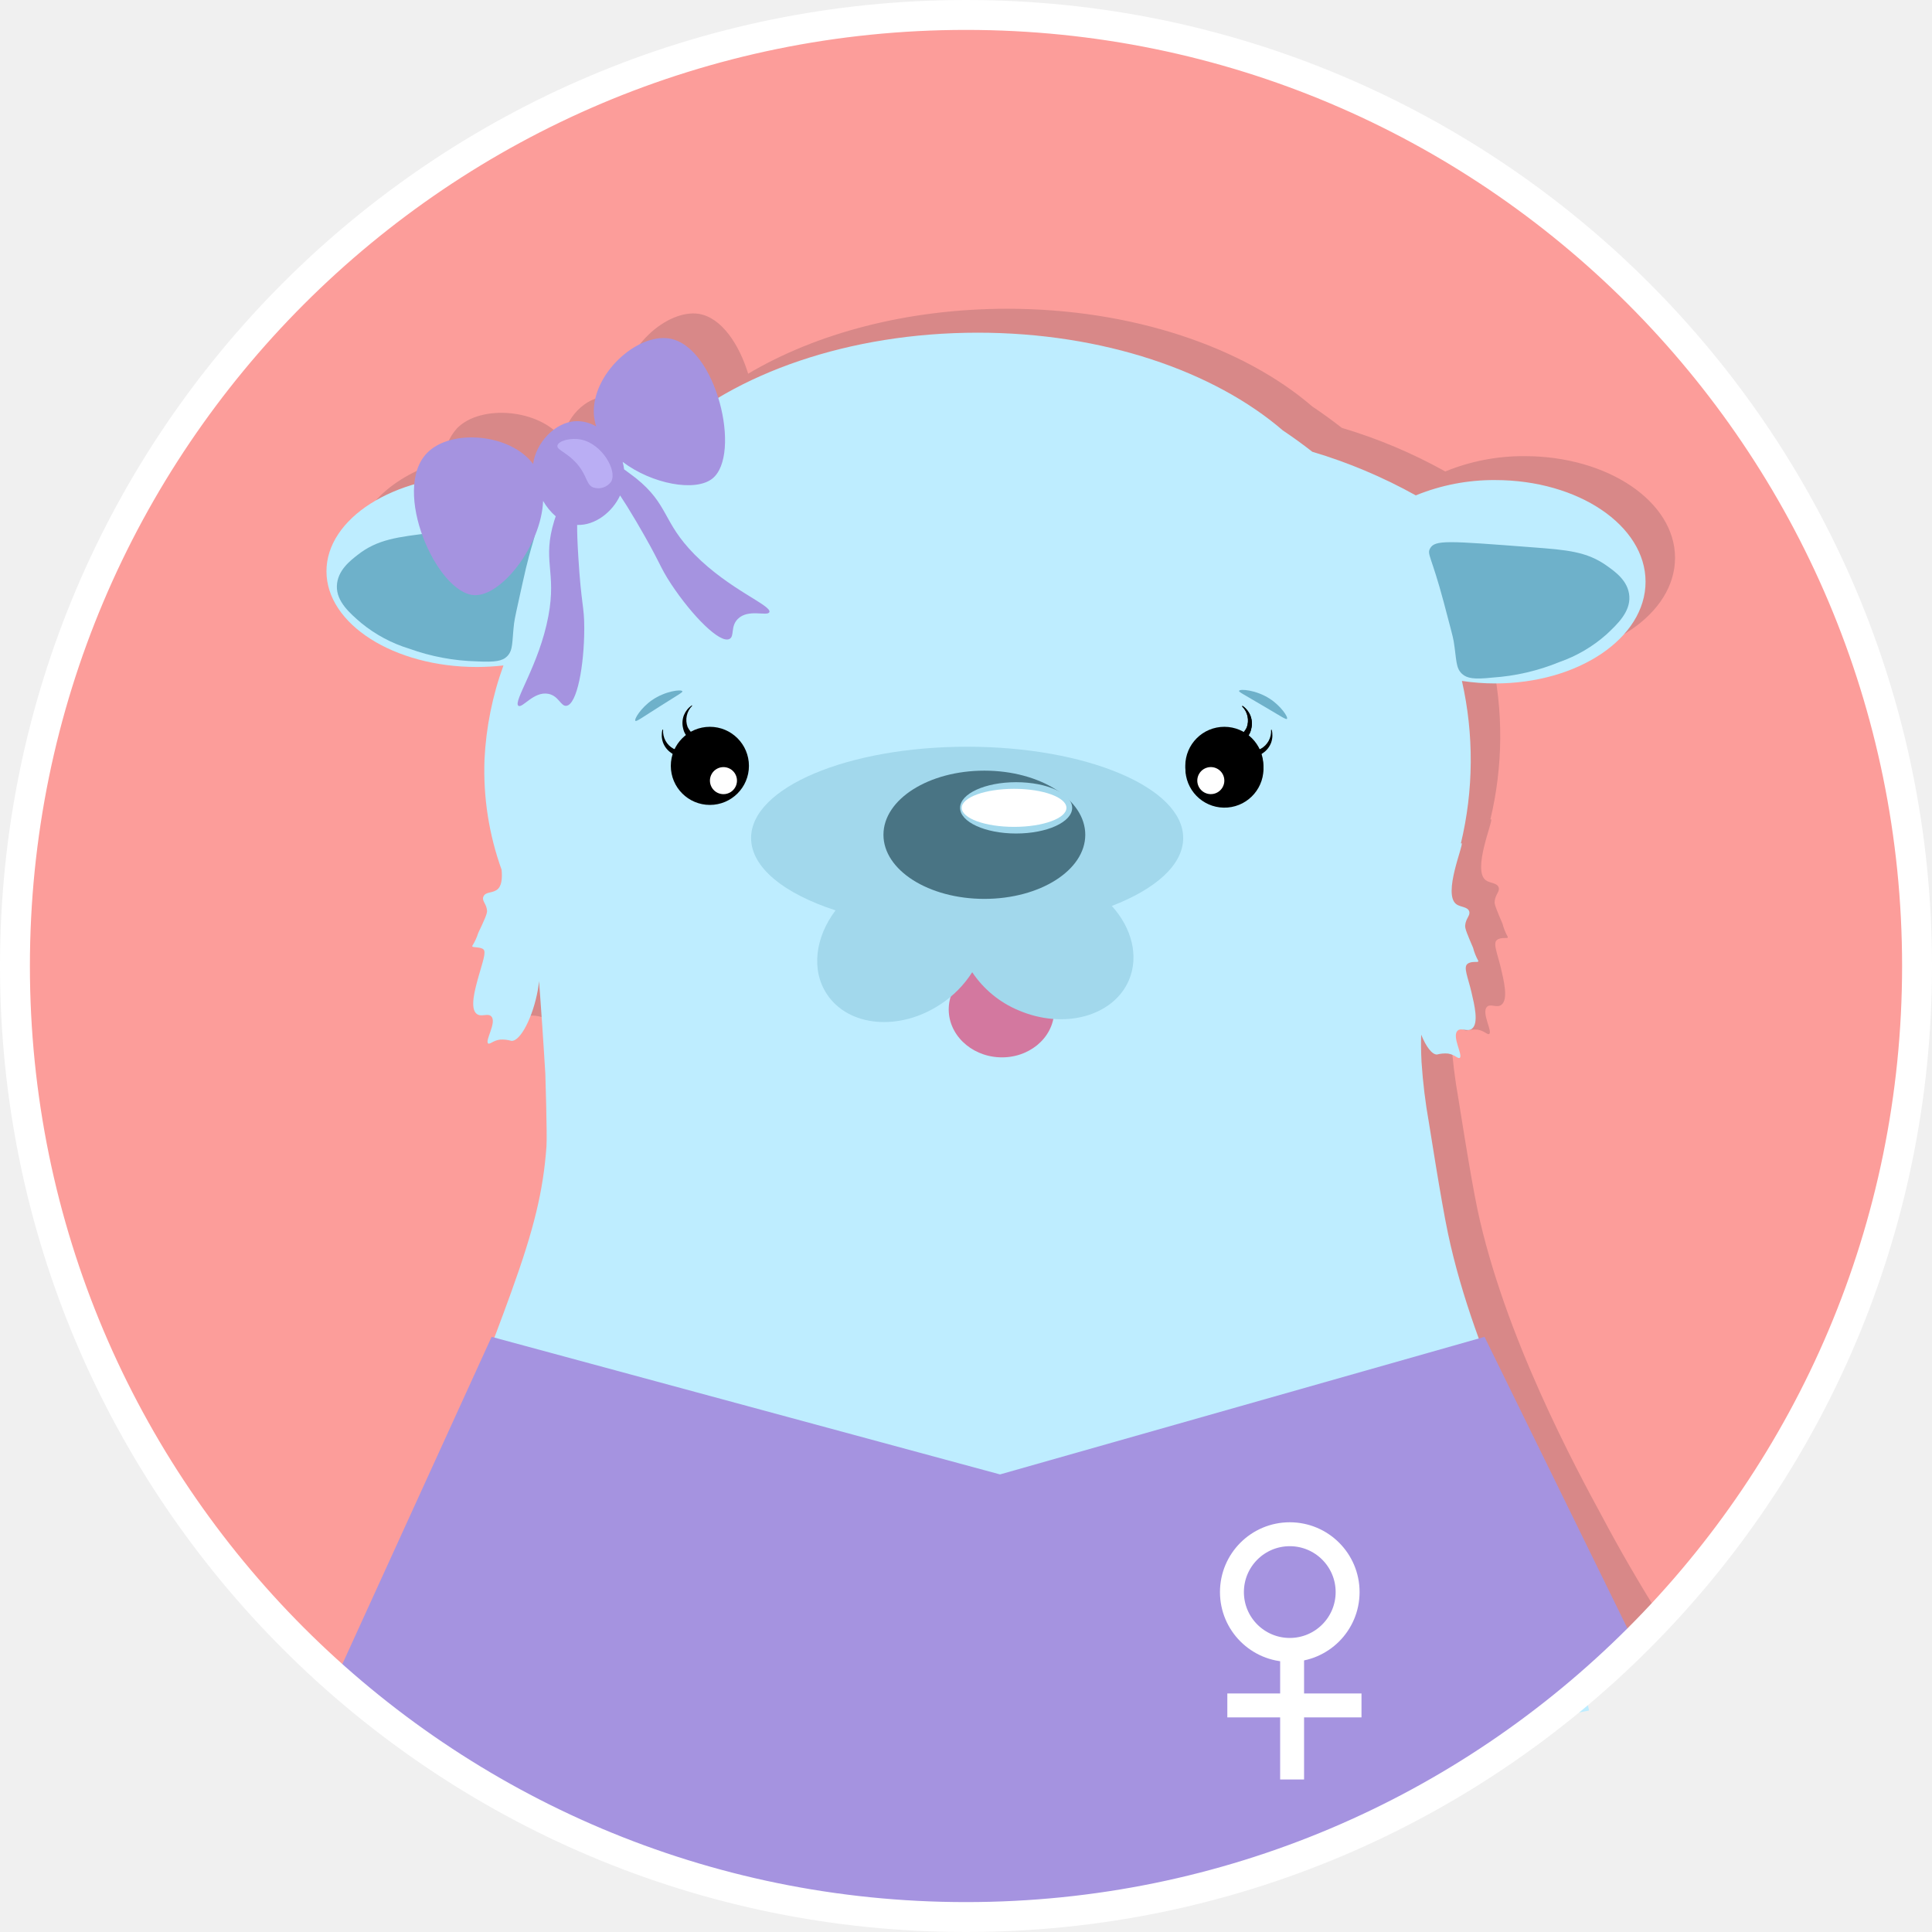
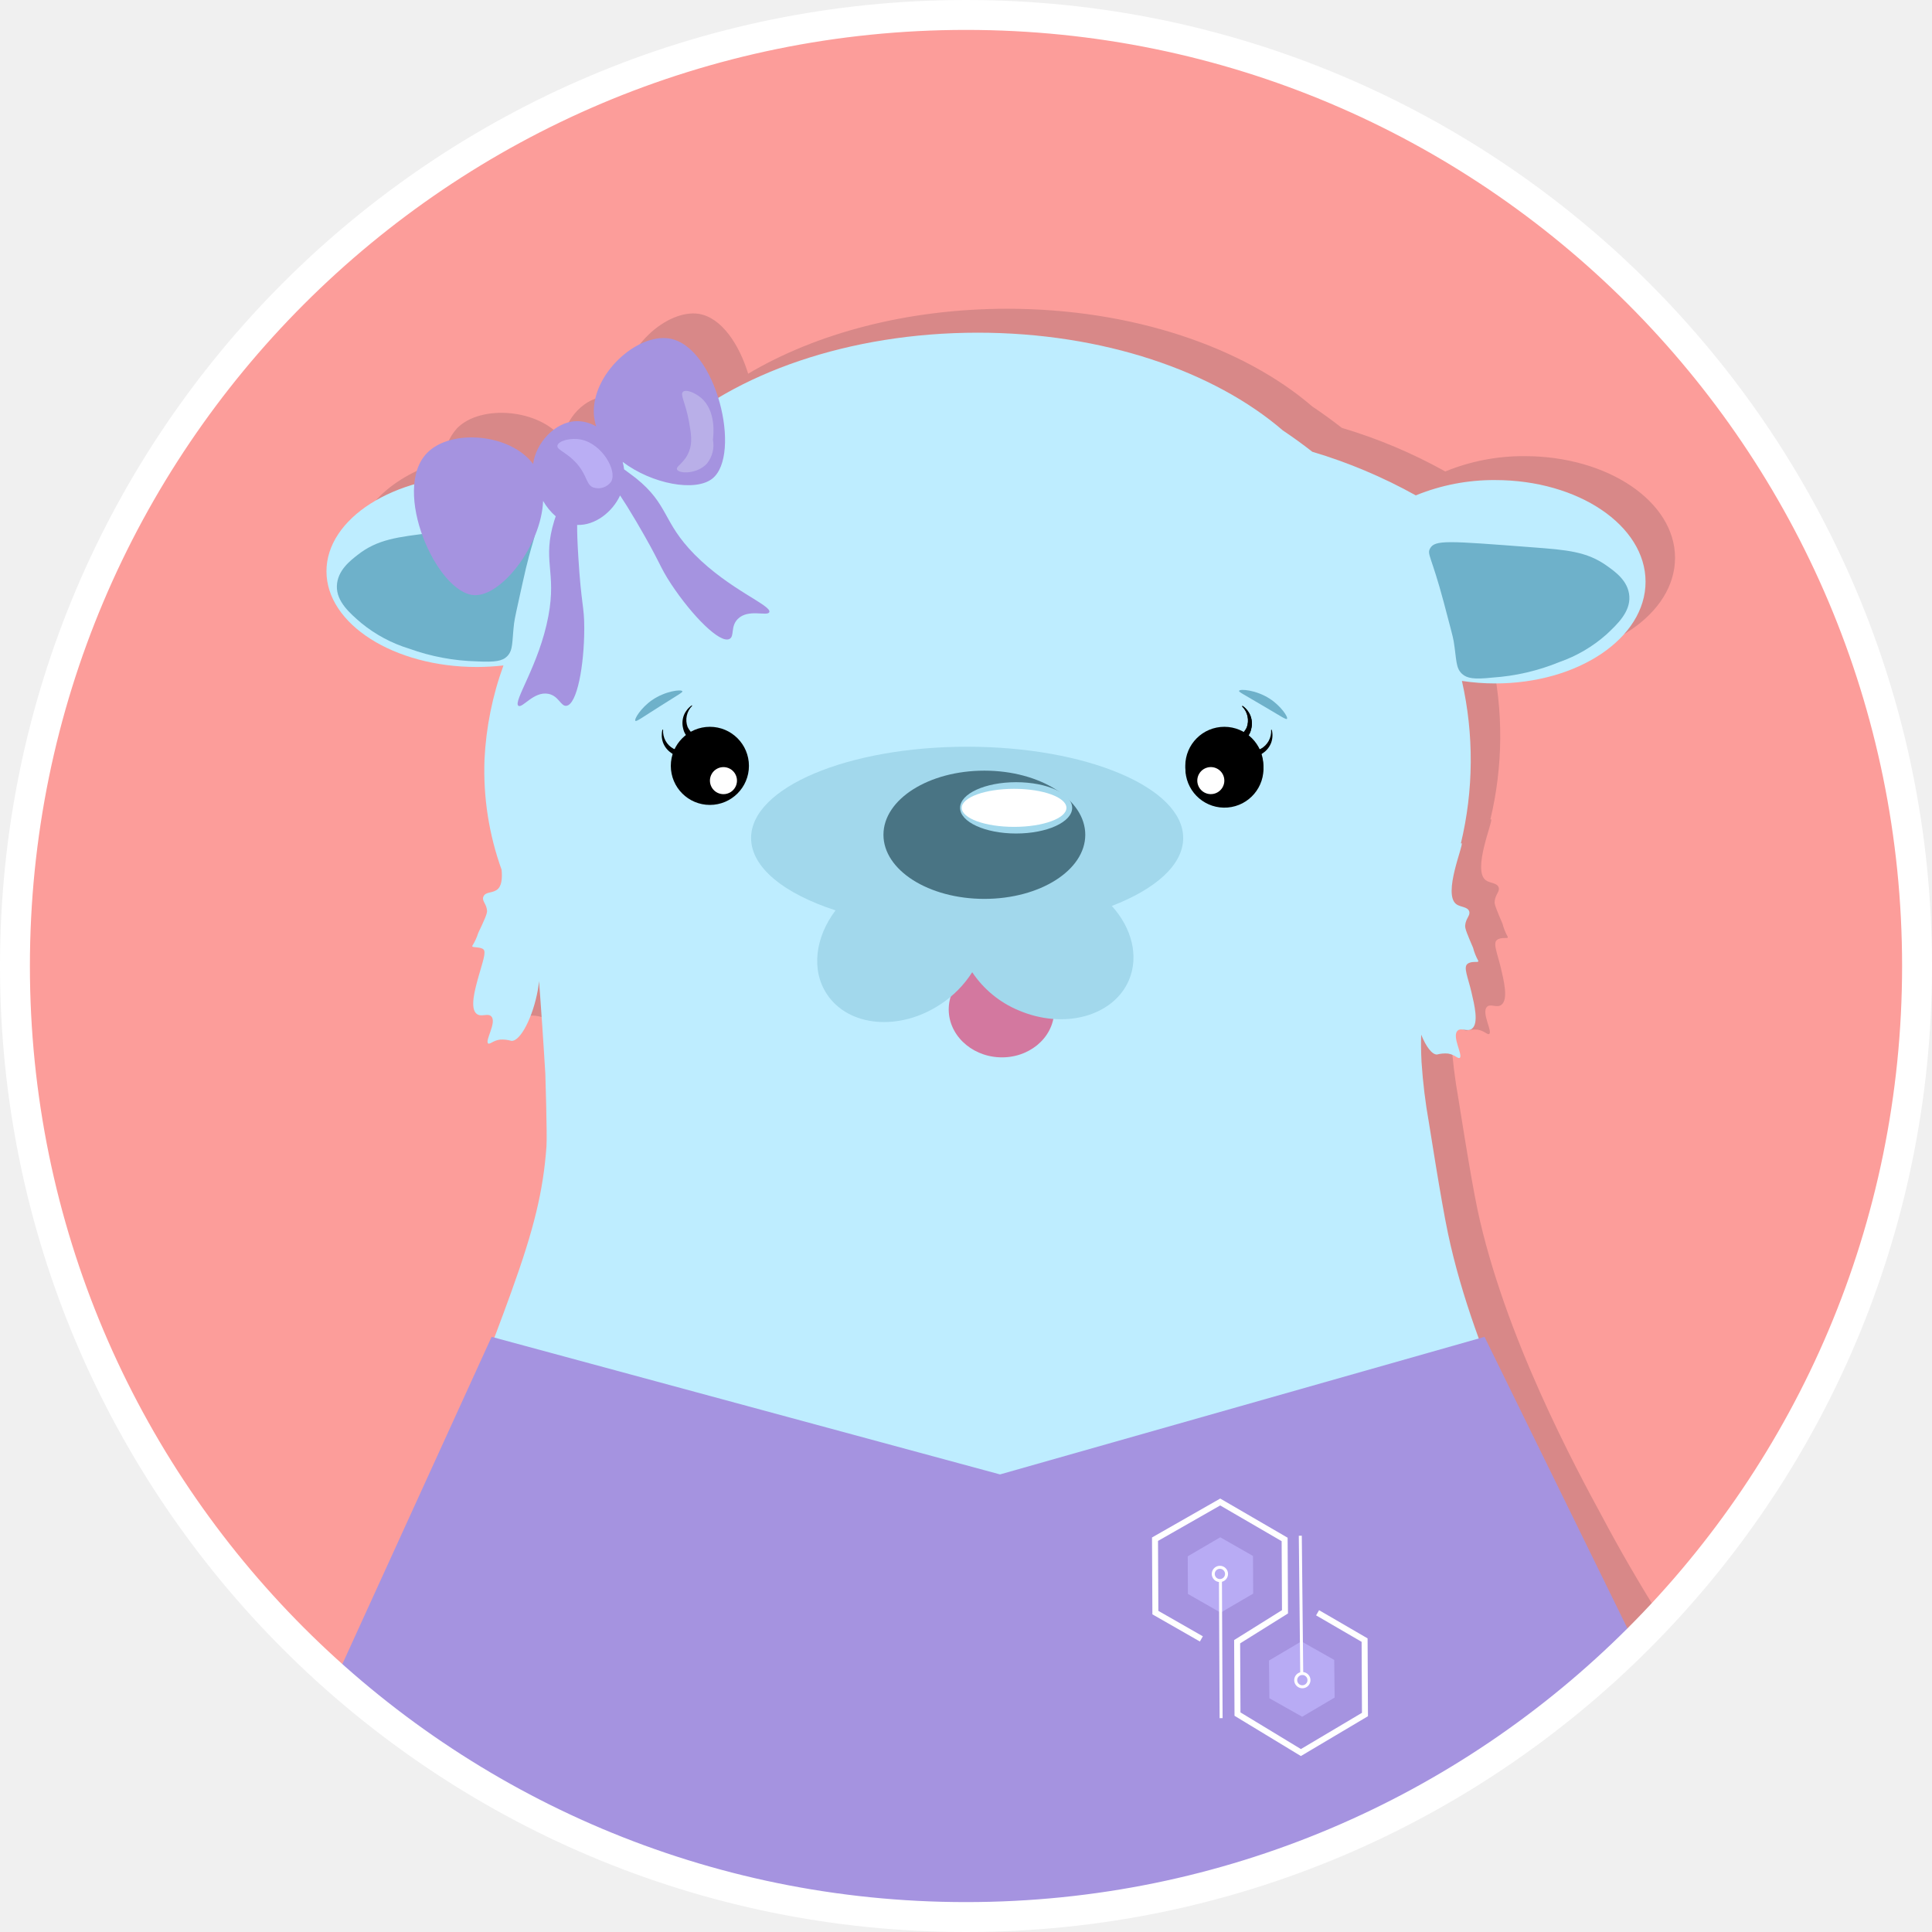
<svg xmlns="http://www.w3.org/2000/svg" viewBox="0 0 323 323">
  <defs>
-     <style>.cls-1{fill:#fc9d9a;}.cls-2{fill:#d88888;}.cls-3{fill:#beedff;}.cls-10,.cls-12,.cls-4{stroke:#000;}.cls-10,.cls-11,.cls-12,.cls-14,.cls-15,.cls-4{stroke-miterlimit:10;}.cls-12,.cls-5{fill:#fff;}.cls-6{fill:#6eb1ca;}.cls-7{fill:#d3789f;}.cls-8{fill:#a2d8ec;}.cls-9{fill:#497484;}.cls-10,.cls-11,.cls-14,.cls-15{fill:none;}.cls-11{stroke:#beedff;}.cls-13{fill:#a593e0;}.cls-14,.cls-15{stroke:#fff;}.cls-14{stroke-width:5px;}.cls-15{stroke-width:4px;}.cls-16{fill:#baaef4;}</style>
+     <style>.cls-1{fill:#fc9d9a;}.cls-2{fill:#d88888;}.cls-3{fill:#beedff;}.cls-10,.cls-11,.cls-4{stroke:#000;}.cls-10,.cls-11,.cls-13,.cls-15,.cls-17,.cls-4{stroke-miterlimit:10;}.cls-11,.cls-5{fill:#fff;}.cls-6{fill:#6eb1ca;}.cls-7{fill:#d3789f;}.cls-8{fill:#a2d8ec;}.cls-9{fill:#497484;}.cls-10,.cls-13,.cls-15,.cls-17{fill:none;}.cls-12{fill:#a593e0;}.cls-13,.cls-15,.cls-17{stroke:#fff;}.cls-13{stroke-width:5px;}.cls-14{fill:#baaef4;}.cls-15{stroke-width:1px;}.cls-16{fill:#b8abf4;}.cls-17{stroke-width:0.5px;}.cls-18{fill:#b9afe8;}</style>
  </defs>
  <g id="Layer_2" data-name="Layer 2">
    <g id="Women_s_Health" data-name="Women's Health">
      <circle class="cls-1" cx="162.5" cy="160.5" r="159" />
      <path class="cls-2" d="M247,202.16c-1.19-5.67-3-17.44-3.17-18.41a92.66,92.66,0,0,1-1.24-10.17c-.1-1.88-.1-3.35-.06-4.6.81,2,1.8,3.33,2.64,3.32a5.39,5.39,0,0,1,1.86-.16c1.17.2,1.64.91,1.94.72.6-.39-1.33-3.53-.38-4.52.58-.62,1.64.24,2.42-.35,1.18-.89.42-4-.09-6.17-.59-2.47-1.34-4.08-.68-4.65s1.81-.2,1.84-.45a.11.11,0,0,0,0-.08,9.37,9.37,0,0,1-.88-2.2c-.91-2.13-1.37-3.19-1.32-3.71.11-1.26.94-1.68.66-2.41s-1.43-.65-2.12-1.14c-2.35-1.68,1.27-10,.87-10.21,0,0-.07,0-.13.06a59.83,59.83,0,0,0,.18-27.19,36.92,36.92,0,0,0,5.56.42c13.89,0,25.14-7.59,25.14-17s-11.26-17-25.14-17a34.44,34.44,0,0,0-13.27,2.56,85.89,85.89,0,0,0-17.3-7.29c-1.58-1.24-3.23-2.43-4.93-3.57-11.5-9.9-30.06-16.34-51-16.34-16.78,0-32,4.14-43.32,10.86-1.51-4.91-4.43-9.35-8.2-10-5.35-.88-12.93,5.88-12.61,12.61a8.61,8.61,0,0,0,.39,2.09,6.33,6.33,0,0,0-3.33-.88c-3.58.12-6.77,3.68-7.21,7.16-3.84-5.12-13.76-5.92-17.72-1.85A8.36,8.36,0,0,0,74.24,77c-8.65,2.53-14.67,8.1-14.67,14.57,0,8.85,11.26,16,25.14,16a39.31,39.31,0,0,0,4.45-.26A53.44,53.44,0,0,0,86,123a49,49,0,0,0,2.86,18.41c.14,1.52,0,2.85-.84,3.39s-1.85.3-2.19,1.07.52,1.17.6,2.43c0,.52-.47,1.56-1.47,3.66a9.25,9.25,0,0,1-1,2.17.11.11,0,0,0,0,.08c0,.25,1.35.05,1.86.51s-.16,2.17-.84,4.62c-.58,2.1-1.46,5.23-.29,6.16.78.62,1.88-.2,2.46.44.93,1-1.14,4.1-.53,4.51.29.2.8-.49,2-.65a5.59,5.59,0,0,1,1.89.22c1.51.08,3.59-4,4.4-8.47.09-.5.16-1,.21-1.52.07.86.14,1.78.21,2.82.46,6.3.84,12.65.84,12.65s.33,10.25.19,12.18c-.54,7.44-2.08,13.79-5.87,24.28-3.16,8.76-7.36,19.63-12.81,32L69,281a174.82,174.82,0,0,0,66,31s41.21,8.82,82.4-4.76c1.77-.58,3.6-1.24,3.6-1.24a162.89,162.89,0,0,0,40-21,164.94,164.94,0,0,0,17-14c-4.06-6.43-7.38-12.25-10-17.18C263.46,245.46,251.49,223.34,247,202.16Z" />
      <path class="cls-3" d="M273,275c-4.06-6.43-7.38-12.25-10-17.18-4.51-8.36-16.47-30.48-20.93-51.66-1.19-5.67-3-17.44-3.17-18.41a92.66,92.66,0,0,1-1.24-10.17c-.1-1.88-.1-3.35-.06-4.6.81,2,1.8,3.33,2.64,3.32a5.39,5.39,0,0,1,1.86-.16c1.17.2,1.64.91,1.94.72.6-.39-1.33-3.53-.38-4.52.58-.62,1.64.24,2.42-.35,1.18-.89.42-4-.09-6.17-.59-2.47-1.34-4.08-.68-4.65s1.81-.2,1.84-.45a.11.11,0,0,0,0-.08,9.37,9.37,0,0,1-.88-2.2c-.91-2.13-1.37-3.19-1.32-3.71.11-1.26.94-1.68.66-2.41s-1.43-.65-2.12-1.14c-2.35-1.68,1.27-10,.87-10.21,0,0-.07,0-.13.06a59.83,59.83,0,0,0,.18-27.19,36.92,36.92,0,0,0,5.56.42c13.89,0,25.14-7.59,25.14-17s-11.26-17-25.14-17a34.44,34.44,0,0,0-13.27,2.56,85.89,85.89,0,0,0-17.3-7.29c-1.58-1.24-3.23-2.43-4.93-3.57-11.5-9.9-30.06-16.34-51-16.34-21.58,0-40.62,6.82-52,17.22A89.86,89.86,0,0,0,93,81.41c-5.85-2.32-11.73-1.9-13.28-1.9-13.89,0-25.14,7.18-25.14,16s11.26,16,25.14,16a39.31,39.31,0,0,0,4.45-.26A53.44,53.44,0,0,0,81,127a49,49,0,0,0,2.86,18.41c.14,1.52,0,2.85-.84,3.39s-1.85.3-2.19,1.07.52,1.17.6,2.43c0,.52-.47,1.56-1.47,3.66a9.25,9.25,0,0,1-1,2.17.11.11,0,0,0,0,.08c0,.25,1.35.05,1.86.51s-.16,2.17-.84,4.62c-.58,2.1-1.46,5.23-.29,6.16.78.62,1.88-.2,2.46.44.93,1-1.14,4.1-.53,4.51.29.2.8-.49,2-.65a5.59,5.59,0,0,1,1.89.22c1.51.08,3.59-4,4.4-8.47.09-.5.16-1,.21-1.52.07.86.14,1.78.21,2.82.46,6.3.84,12.65.84,12.65s.33,10.25.19,12.18c-.54,7.44-2.08,13.79-5.87,24.28-3.16,8.76-7.36,19.63-12.81,32L64,285a174.82,174.82,0,0,0,66,31s41.21,8.82,82.4-4.76c1.77-.58,3.6-1.24,3.6-1.24a162.89,162.89,0,0,0,40-21A164.94,164.94,0,0,0,273,275Z" />
      <circle class="cls-4" cx="204.7" cy="128.51" r="6.03" transform="translate(-9.7 16.93) rotate(-4.63)" />
      <circle class="cls-5" cx="202.64" cy="131.14" r="2.26" transform="translate(-2.68 258.04) rotate(-64.63)" />
      <path class="cls-6" d="M106.23,120.51c-.25-.27.93-2.17,2.76-3.45,2.23-1.55,4.95-1.85,5.09-1.49.07.18-.5.46-3.71,2.49S106.39,120.68,106.23,120.51Z" />
      <path class="cls-6" d="M215.16,120.18c.24-.28-1-2.14-2.87-3.36-2.28-1.48-5-1.69-5.14-1.32-.06.18.51.44,3.79,2.37S215,120.35,215.16,120.18Z" />
      <path class="cls-6" d="M87.33,97.63c-.86,3.88-1.3,5.83-1.39,6.62-.36,3.09-.12,4.44-1.16,5.48-.79.79-2,1-5.06.84a35.82,35.82,0,0,1-11.3-2.12,23.48,23.48,0,0,1-8-4.27c-1.9-1.63-4.18-3.59-4.1-6.2s2.24-4.24,3.47-5.21c3.29-2.59,6.64-3,12.4-3.68,14.12-1.69,16.21-2,17.08-.53C89.81,89.51,89,89.91,87.33,97.63Z" />
      <path class="cls-6" d="M241.37,100.68c1,3.84,1.55,5.77,1.67,6.56.49,3.08.31,4.43,1.39,5.42.83.76,2,.95,5.09.62a35.82,35.82,0,0,0,11.2-2.6,23.48,23.48,0,0,0,7.85-4.61c1.83-1.71,4-3.76,3.83-6.37s-2.42-4.14-3.69-5.06c-3.39-2.45-6.76-2.7-12.54-3.14-14.18-1.08-16.28-1.27-17.09.2C238.54,92.68,239.32,93,241.37,100.68Z" />
      <ellipse class="cls-7" cx="167.44" cy="168.85" rx="7.94" ry="8.82" transform="translate(-8.87 328.41) rotate(-87.39)" />
      <path class="cls-8" d="M197.81,140.1c0-8.43-16.17-15.26-36.12-15.26s-36.12,6.83-36.12,15.26c0,4.93,5.53,9.31,14.12,12.1-3.37,4.44-4.13,9.95-1.45,14,3.62,5.49,12.15,6.25,19,1.7a17.89,17.89,0,0,0,5.3-5.36,17.31,17.31,0,0,0,7.74,6.37c7.59,3.26,15.84,1,18.44-5,1.74-4.06.48-8.79-2.84-12.45C193.22,148.63,197.81,144.59,197.81,140.1Z" />
      <ellipse class="cls-9" cx="164.57" cy="139.56" rx="16.87" ry="10.72" />
      <ellipse class="cls-8" cx="169.88" cy="135.06" rx="9.37" ry="4.29" />
      <ellipse class="cls-5" cx="169.54" cy="135.06" rx="8.75" ry="3.18" />
      <path class="cls-10" d="M49.05,253.29" />
-       <line class="cls-11" x1="217.9" y1="295.14" x2="265.56" y2="285.48" />
-       <path class="cls-12" d="M284,216.31" />
-       <path class="cls-13" d="M82.19,223.5l85,23,81-23,25,51c-8.52,8.14-48.63,44.69-111,45-57.76.29-96.27-30.68-106-39Z" />
-       <circle class="cls-14" cx="161.5" cy="161.5" r="159" />
-       <circle class="cls-15" cx="215.63" cy="266.17" r="9.67" />
-       <line class="cls-15" x1="205.19" y1="285.12" x2="227.62" y2="285.12" />
-       <line class="cls-15" x1="216.02" y1="275.84" x2="216.02" y2="297.5" />
+       <path class="cls-11" d="M284,216.31" />
+       <path class="cls-12" d="M82.19,223.5l85,23,81-23,25,51c-8.52,8.14-48.63,44.69-111,45-57.76.29-96.27-30.68-106-39Z" />
+       <circle class="cls-13" cx="161.5" cy="161.5" r="159" />
      <circle class="cls-4" cx="118.68" cy="128.04" r="6.03" />
      <circle class="cls-5" cx="120.95" cy="130.51" r="2.26" transform="translate(-49.05 77.96) rotate(-30)" />
-       <path d="M115.72,118a3.35,3.35,0,0,0-.76,3.55,4,4,0,0,0,1.11,1.35,6.39,6.39,0,0,0,1.62,1v.1a2.64,2.64,0,0,1-2.2-.31,3,3,0,0,1-1.28-1.91,3.65,3.65,0,0,1,.13-2.22,3.73,3.73,0,0,1,1.33-1.65Z" />
+       <path d="M115.72,118a3.35,3.35,0,0,0-.76,3.55,4,4,0,0,0,1.11,1.35,6.39,6.39,0,0,0,1.62,1v.1a2.64,2.64,0,0,1-2.2-.31,3,3,0,0,1-1.28-1.91,3.65,3.65,0,0,1,.13-2.22,3.72,3.72,0,0,1,1.33-1.65Z" />
      <path d="M110.86,122a3.35,3.35,0,0,0,1.75,3.18,4,4,0,0,0,1.72.29,6.39,6.39,0,0,0,1.89-.3l.06.08a2.64,2.64,0,0,1-1.87,1.21,3,3,0,0,1-2.22-.6,3.65,3.65,0,0,1-1.36-1.76,3.73,3.73,0,0,1-.08-2.12Z" />
-       <path d="M207.72,118a3.73,3.73,0,0,1,1.33,1.65,3.65,3.65,0,0,1,.13,2.22,3,3,0,0,1-1.28,1.91,2.64,2.64,0,0,1-2.2.31V124a6.39,6.39,0,0,0,1.62-1,4,4,0,0,0,1.11-1.35,3.35,3.35,0,0,0-.76-3.55Z" />
+       <path d="M207.72,118a3.72,3.72,0,0,1,1.33,1.65,3.65,3.65,0,0,1,.13,2.22,3,3,0,0,1-1.28,1.91,2.64,2.64,0,0,1-2.2.31V124a6.39,6.39,0,0,0,1.62-1,4,4,0,0,0,1.11-1.35,3.35,3.35,0,0,0-.76-3.55Z" />
      <circle class="cls-4" cx="204.69" cy="128.04" r="6.03" />
      <circle class="cls-5" cx="202.43" cy="130.51" r="2.26" transform="translate(-11.81 240.56) rotate(-60)" />
-       <path d="M207.72,118a3.73,3.73,0,0,1,1.33,1.65,3.65,3.65,0,0,1,.13,2.22,3,3,0,0,1-1.28,1.91,2.64,2.64,0,0,1-2.2.31V124a6.39,6.39,0,0,0,1.62-1,4,4,0,0,0,1.11-1.35,3.35,3.35,0,0,0-.76-3.55Z" />
-       <path d="M212.61,122a3.73,3.73,0,0,1-.08,2.12,3.65,3.65,0,0,1-1.36,1.76,3,3,0,0,1-2.22.6,2.64,2.64,0,0,1-1.87-1.21l.06-.08a6.39,6.39,0,0,0,1.89.3,4,4,0,0,0,1.72-.29,3.35,3.35,0,0,0,1.75-3.18Z" />
-       <path class="cls-13" d="M116.1,92.68c-5.37-5.46-4.25-8.27-9.76-12.72-.67-.54-1.35-1-2-1.49a9.52,9.52,0,0,0-.24-1.25c4.9,3.71,12.16,5.06,15,2.79,4.94-3.94.71-22.12-7.21-23.42-5.35-.88-12.93,5.88-12.61,12.61a8.61,8.61,0,0,0,.39,2.09,6.33,6.33,0,0,0-3.33-.88c-3.58.12-6.77,3.68-7.21,7.16-3.84-5.12-13.76-5.92-17.72-1.85C65.36,81.88,73,99.2,79.3,99.5c4.57.21,11.19-8.34,11.5-15.75a10,10,0,0,0,2.11,2.57c-.08.23-.16.45-.23.68-2.09,6.77.41,8.47-1,16-1.53,8.17-6,14.36-5,15,.69.43,2.58-2.48,5-2,1.74.34,2.06,2.1,3,2,1.79-.18,3-6.74,3-13,0-3.78-.5-3.73-1-12-.15-2.43-.2-4-.19-5.24,3,.12,5.9-2.16,7.18-4.93.67,1,1.5,2.32,2.7,4.35,4.2,7.14,3.78,7.36,5.87,10.52,3.46,5.22,8.16,10,9.74,9.11.84-.45.12-2.08,1.37-3.33,1.74-1.75,4.94-.39,5.27-1.13C129.11,101.24,121.94,98.61,116.1,92.68Z" />
-       <path class="cls-16" d="M97.19,73.5c-1.75-.37-3.83.18-4,1s2.22,1.27,4,4c1,1.57,1,2.61,2,3a2.64,2.64,0,0,0,3-1C103.21,78.64,100.64,74.23,97.19,73.5Z" />
+       <path d="M207.72,118a3.72,3.72,0,0,1,1.33,1.65,3.65,3.65,0,0,1,.13,2.22,3,3,0,0,1-1.28,1.91,2.64,2.64,0,0,1-2.2.31V124a6.39,6.39,0,0,0,1.62-1,4,4,0,0,0,1.11-1.35,3.35,3.35,0,0,0-.76-3.55Z" />
+       <path d="M212.62,122a3.73,3.73,0,0,1-.08,2.12,3.65,3.65,0,0,1-1.36,1.76,3,3,0,0,1-2.22.6,2.64,2.64,0,0,1-1.87-1.21l.06-.08a6.39,6.39,0,0,0,1.89.3,4,4,0,0,0,1.72-.29,3.35,3.35,0,0,0,1.75-3.18Z" />
+       <path class="cls-12" d="M116.1,92.68c-5.37-5.46-4.25-8.27-9.76-12.72-.67-.54-1.35-1-2-1.49a9.53,9.53,0,0,0-.24-1.25c4.9,3.71,12.16,5.06,15,2.79,4.94-3.94.71-22.12-7.21-23.42-5.35-.88-12.93,5.88-12.61,12.61a8.61,8.61,0,0,0,.39,2.09,6.33,6.33,0,0,0-3.33-.88c-3.58.12-6.77,3.68-7.21,7.16-3.84-5.12-13.76-5.92-17.72-1.85C65.36,81.88,73,99.2,79.3,99.5c4.57.21,11.19-8.34,11.5-15.75a10,10,0,0,0,2.11,2.57c-.08.23-.16.45-.23.68-2.09,6.77.41,8.47-1,16-1.53,8.17-6,14.36-5,15,.69.43,2.58-2.48,5-2,1.74.34,2.06,2.1,3,2,1.79-.18,3-6.74,3-13,0-3.78-.5-3.73-1-12-.15-2.43-.2-4-.19-5.24,3,.12,5.9-2.16,7.18-4.93.67,1,1.5,2.32,2.7,4.35,4.2,7.14,3.78,7.36,5.87,10.52,3.46,5.22,8.16,10,9.74,9.11.84-.45.12-2.08,1.37-3.33,1.74-1.75,4.94-.39,5.26-1.13C129.11,101.24,121.94,98.61,116.1,92.68Z" />
+       <path class="cls-14" d="M97.19,73.5c-1.75-.37-3.83.18-4,1s2.22,1.27,4,4c1,1.57,1,2.61,2,3a2.64,2.64,0,0,0,3-1C103.21,78.64,100.64,74.23,97.19,73.5Z" />
+       <path class="cls-15" d="M200.85,274l-7.69-4.4-.06-12.27L204,251.11l10.77,6.26.06,12.1-8,5,.06,12.1,10.6,6.43,10.71-6.36-.06-12.44-7.86-4.57" />
+       <polygon class="cls-16" points="198.57 260.19 198.6 266.48 204.07 269.61 209.51 266.43 209.48 260.13 204.01 257.01 198.57 260.19" />
+       <circle class="cls-17" cx="203.95" cy="263.13" r="1.11" transform="translate(-1.24 0.97) rotate(-0.27)" />
+       <line class="cls-17" x1="204.04" y1="264.23" x2="204.15" y2="287.25" />
+       <polygon class="cls-16" points="223.13 283.81 223.06 277.51 217.57 274.41 212.15 277.62 212.22 283.92 217.7 287.01 223.13 283.81" />
+       <circle class="cls-17" cx="217.73" cy="280.89" r="1.11" transform="translate(-2.88 2.26) rotate(-0.59)" />
+       <line class="cls-17" x1="217.63" y1="279.79" x2="217.39" y2="256.75" />
+       <path class="cls-18" d="M117.19,66.5c-.93-.78-2.46-1.48-3-1s.44,1.85,1,5c.35,2,.61,3.44,0,5-.76,1.93-2.25,2.45-2,3,.33.72,3.37.79,5-1a4.92,4.92,0,0,0,1-4C119.28,72.81,119.78,68.68,117.19,66.5Z" />
    </g>
  </g>
</svg>
